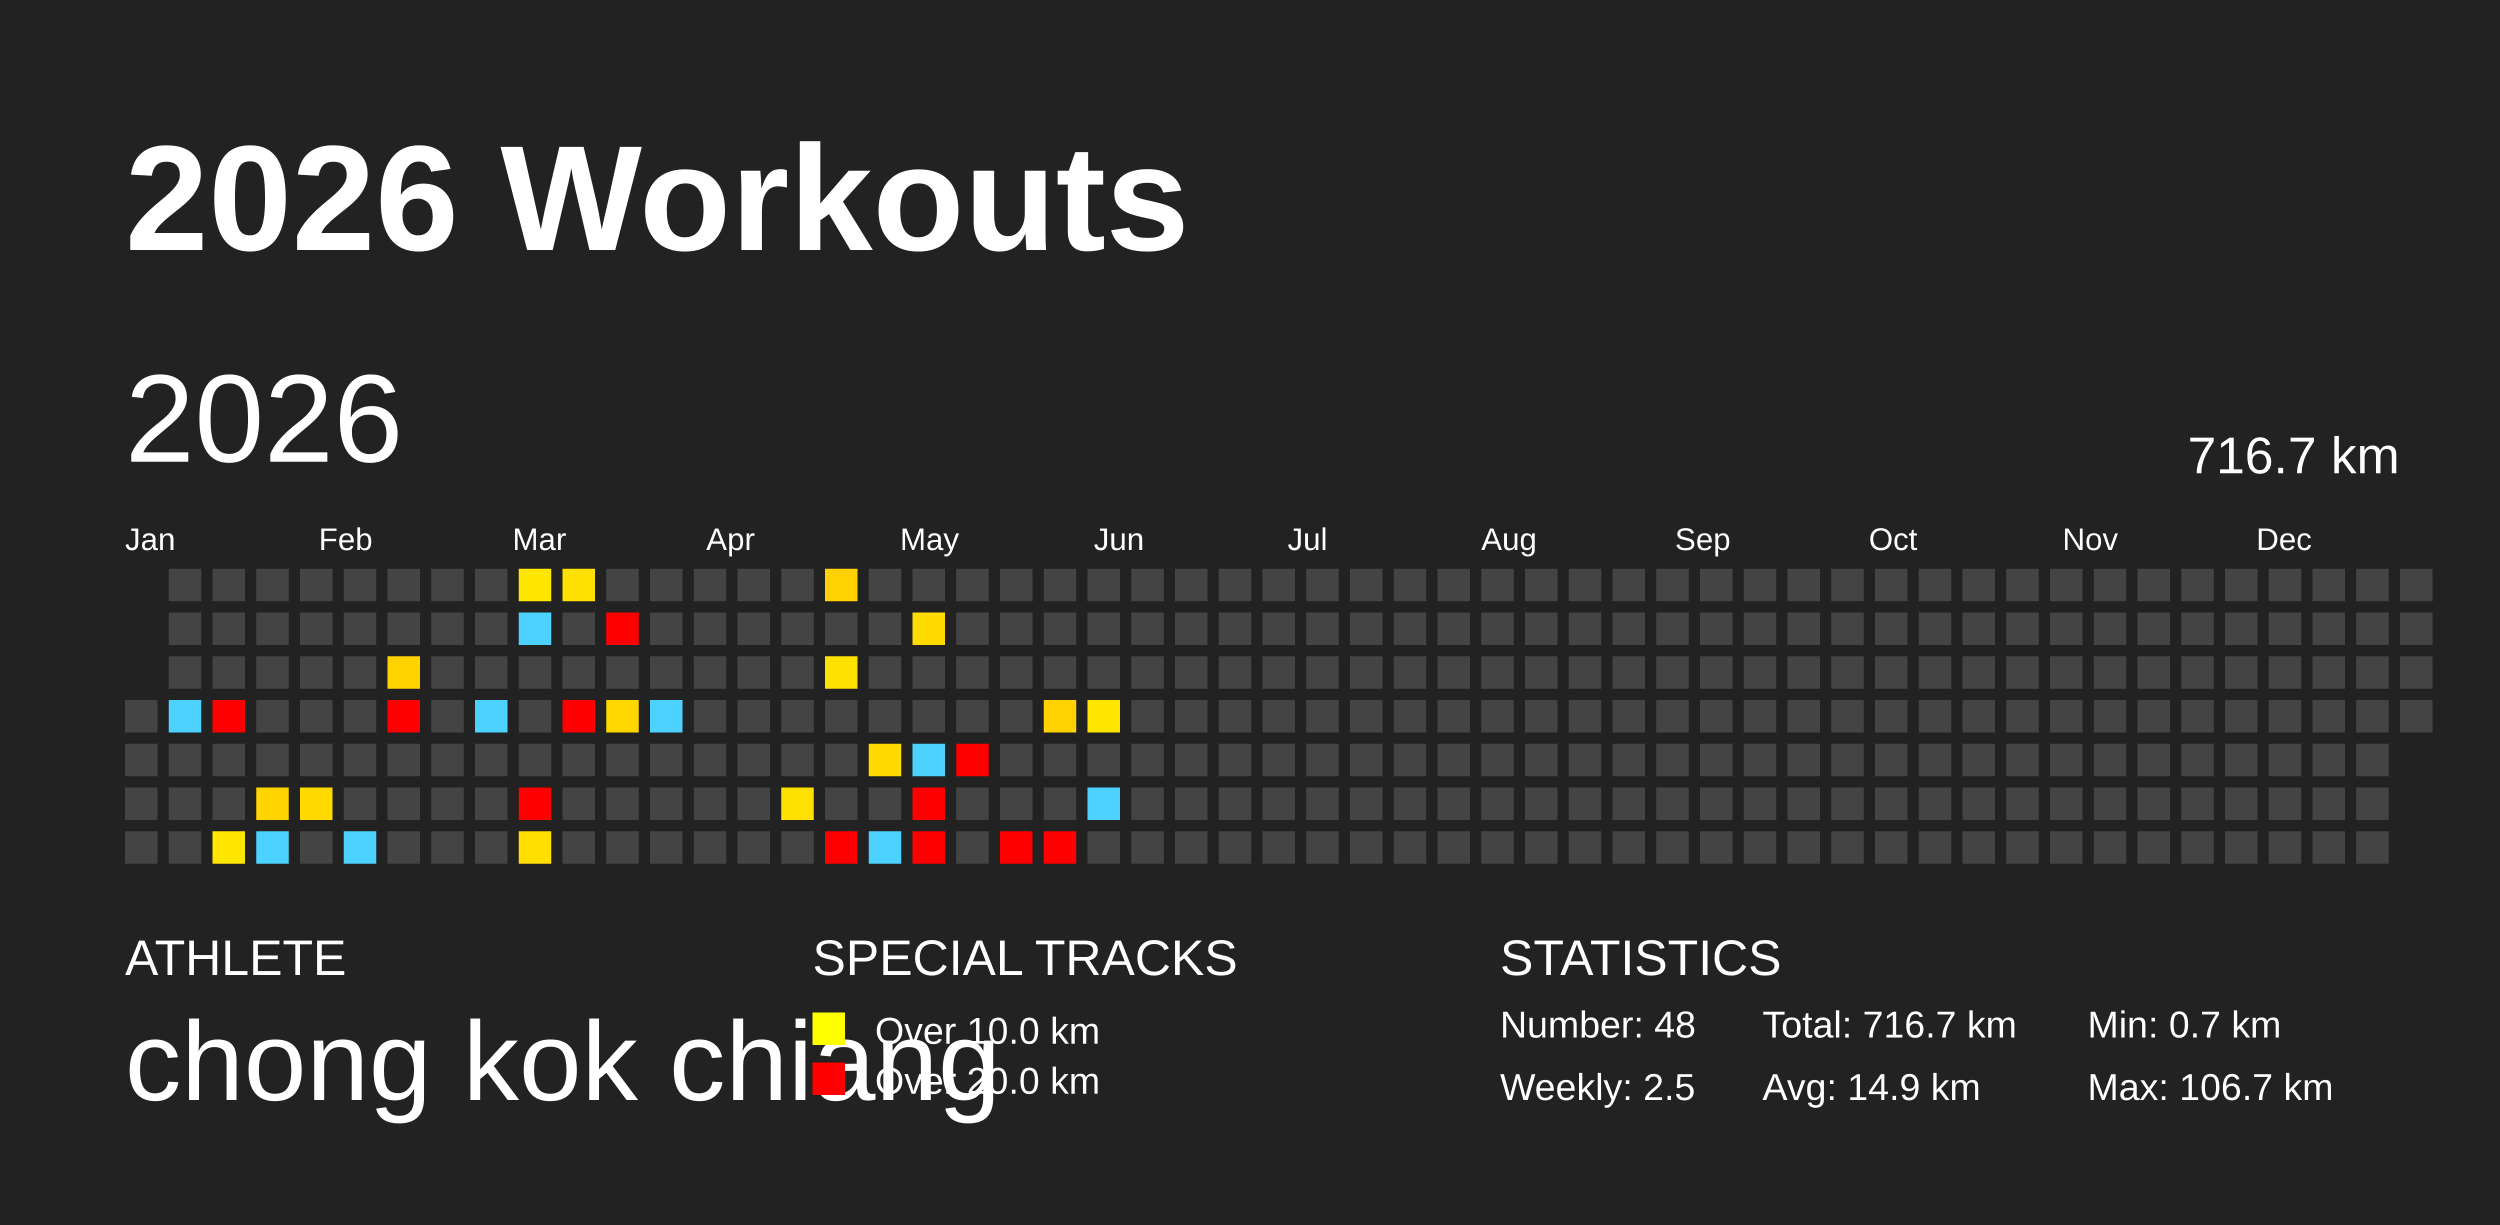
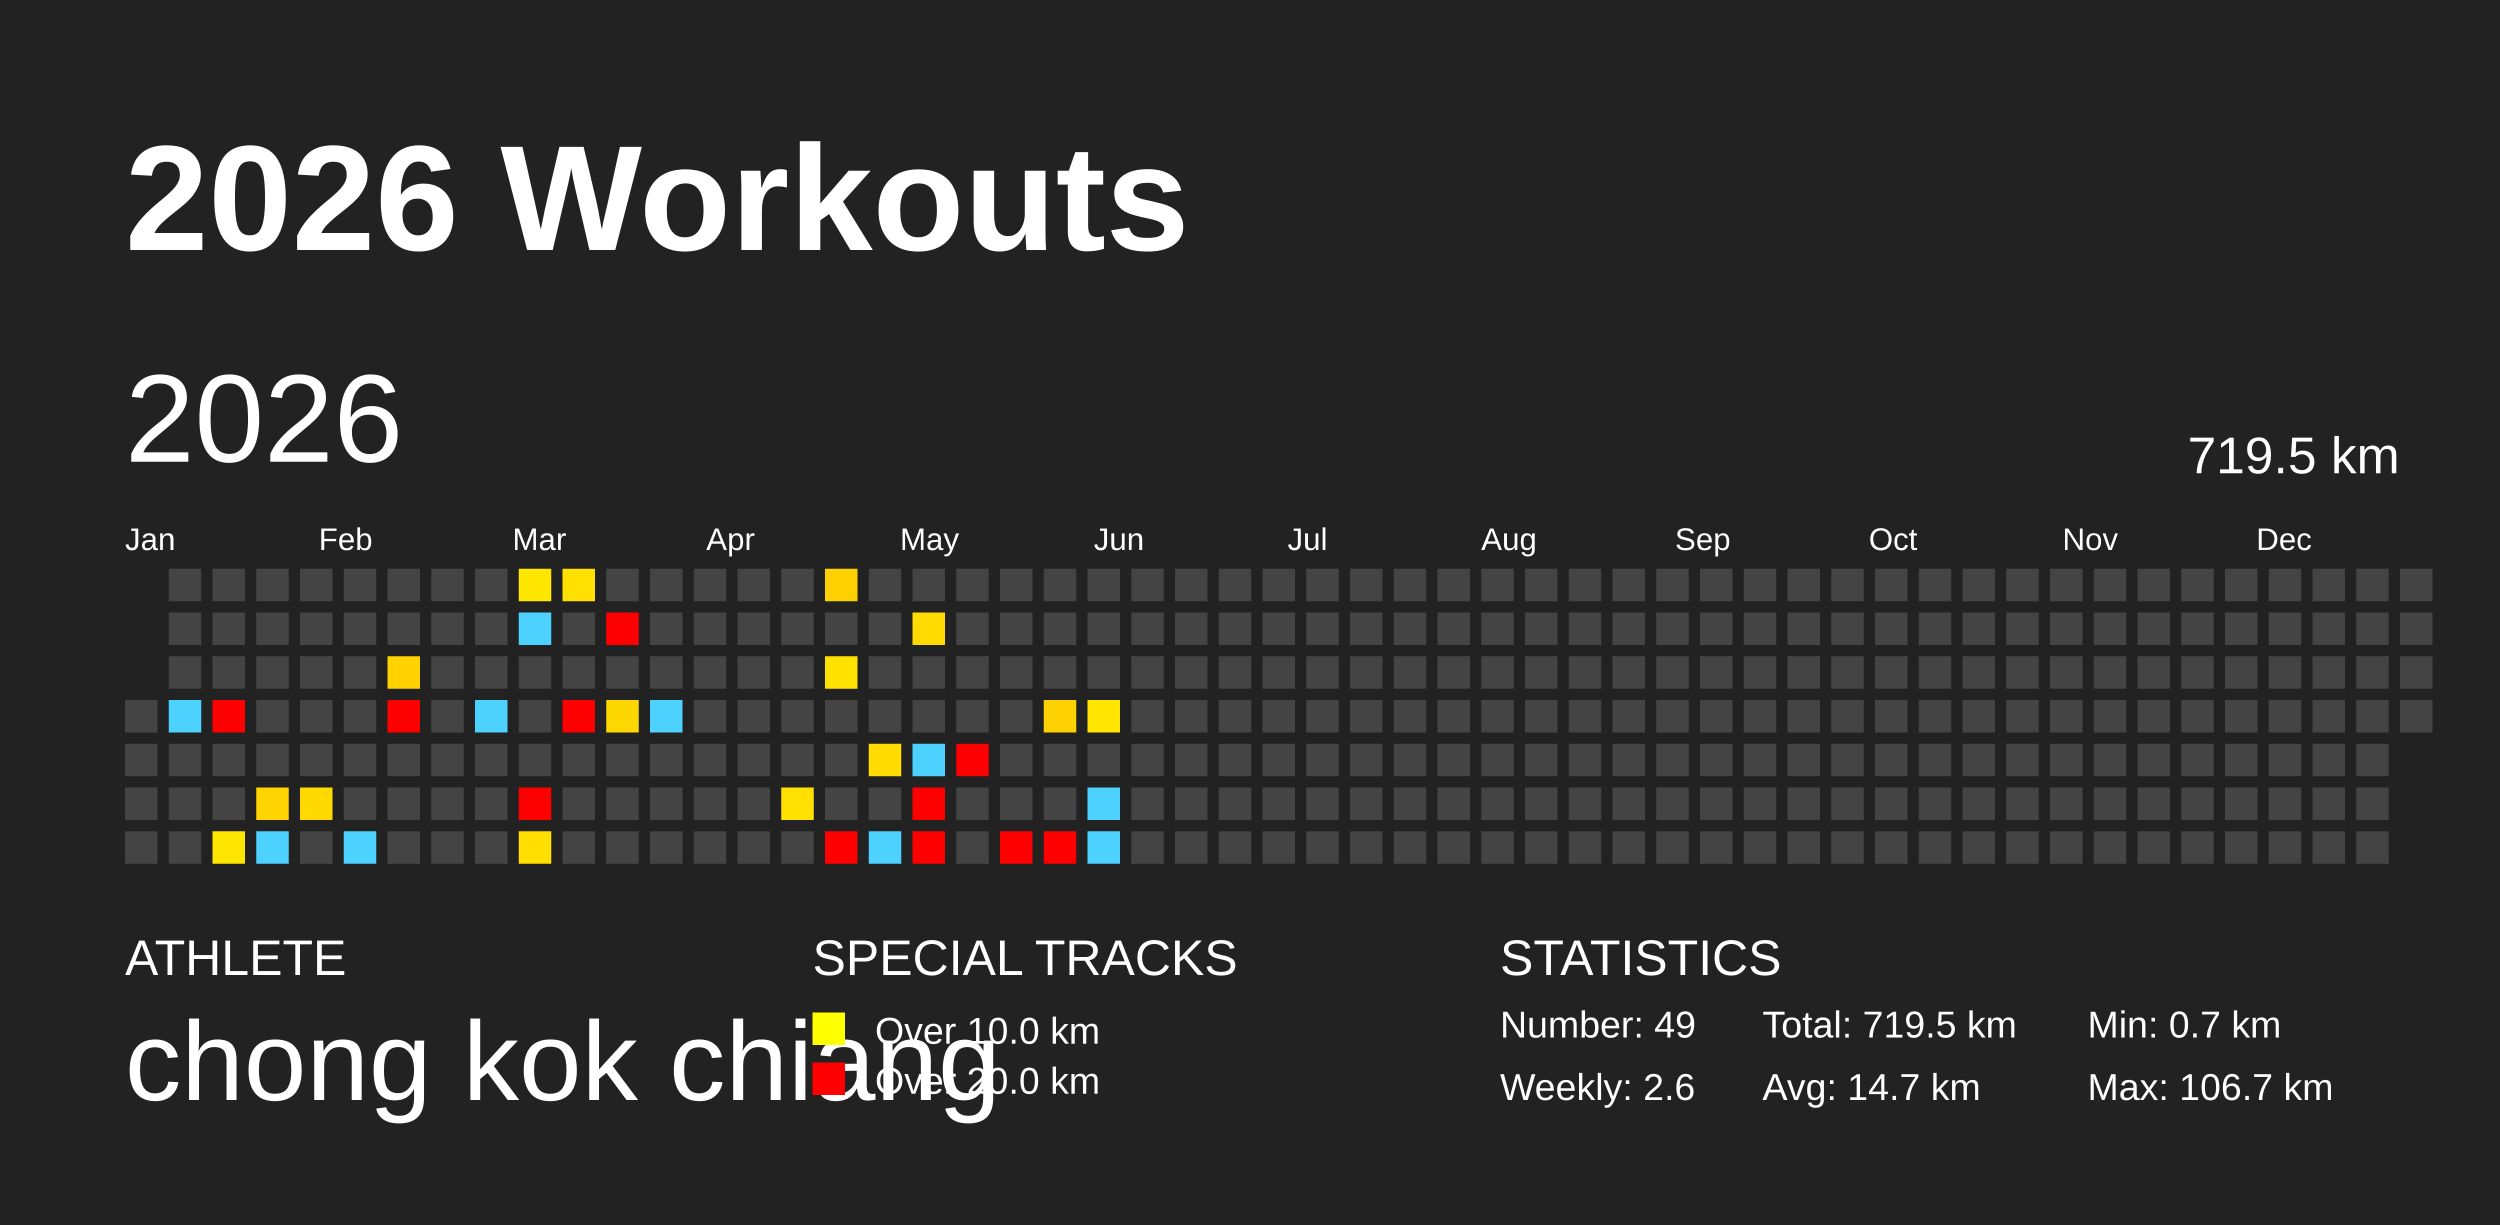
<svg xmlns="http://www.w3.org/2000/svg" baseProfile="full" height="98mm" version="1.1" viewBox="0,0,200,98" width="200mm">
  <defs />
  <rect fill="#222222" height="98" width="200" x="0" y="0" />
  <text fill="#FFFFFF" style="font-size:12px; font-family:Arial; font-weight:bold;" x="10" y="20">2026 Workouts</text>
  <text fill="#FFFFFF" style="font-size:4px; font-family:Arial" x="10" y="78">ATHLETE</text>
  <text fill="#FFFFFF" style="font-size:9px; font-family:Arial" x="10" y="88">chong kok chiang</text>
  <text fill="#FFFFFF" style="font-size:4px; font-family:Arial" x="65" y="78">SPECIAL TRACKS</text>
  <rect fill="yellow" height="2.6" width="2.6" x="65" y="81" />
  <text fill="#FFFFFF" style="font-size:3px; font-family:Arial" x="70" y="83.5">Over 10.0 km</text>
  <rect fill="red" height="2.6" width="2.6" x="65" y="85" />
  <text fill="#FFFFFF" style="font-size:3px; font-family:Arial" x="70" y="87.5">Over 20.0 km</text>
  <text fill="#FFFFFF" style="font-size:4px; font-family:Arial" x="120" y="78">STATISTICS</text>
-   <text fill="#FFFFFF" style="font-size:3px; font-family:Arial" x="120" y="83">Number: 48</text>
-   <text fill="#FFFFFF" style="font-size:3px; font-family:Arial" x="120" y="88">Weekly: 2.5</text>
-   <text fill="#FFFFFF" style="font-size:3px; font-family:Arial" x="141" y="83">Total: 716.7 km</text>
-   <text fill="#FFFFFF" style="font-size:3px; font-family:Arial" x="141" y="88">Avg: 14.9 km</text>
+   <text fill="#FFFFFF" style="font-size:3px; font-family:Arial" x="120" y="83">Number: 49</text>
+   <text fill="#FFFFFF" style="font-size:3px; font-family:Arial" x="120" y="88">Weekly: 2.6</text>
+   <text fill="#FFFFFF" style="font-size:3px; font-family:Arial" x="141" y="83">Total: 719.5 km</text>
+   <text fill="#FFFFFF" style="font-size:3px; font-family:Arial" x="141" y="88">Avg: 14.7 km</text>
  <text fill="#FFFFFF" style="font-size:3px; font-family:Arial" x="167" y="83">Min: 0.7 km</text>
  <text fill="#FFFFFF" style="font-size:3px; font-family:Arial" x="167" y="88">Max: 106.7 km</text>
  <text dominant-baseline="hanging" fill="#FFFFFF" style="font-size:10.0px; font-family:Arial;" x="10" y="30">2026</text>
-   <text dominant-baseline="hanging" fill="#FFFFFF" style="font-size:4.125px; font-family:Arial;" x="175" y="35">716.7 km</text>
+   <text dominant-baseline="hanging" fill="#FFFFFF" style="font-size:4.125px; font-family:Arial;" x="175" y="35">719.5 km</text>
  <text fill="#FFFFFF" style="font-size:2.5px; font-family:Arial" x="10.0" y="44">Jan</text>
  <text fill="#FFFFFF" style="font-size:2.5px; font-family:Arial" x="25.5" y="44">Feb</text>
  <text fill="#FFFFFF" style="font-size:2.5px; font-family:Arial" x="41.0" y="44">Mar</text>
  <text fill="#FFFFFF" style="font-size:2.5px; font-family:Arial" x="56.5" y="44">Apr</text>
  <text fill="#FFFFFF" style="font-size:2.5px; font-family:Arial" x="72.0" y="44">May</text>
  <text fill="#FFFFFF" style="font-size:2.5px; font-family:Arial" x="87.5" y="44">Jun</text>
  <text fill="#FFFFFF" style="font-size:2.5px; font-family:Arial" x="103.0" y="44">Jul</text>
  <text fill="#FFFFFF" style="font-size:2.5px; font-family:Arial" x="118.5" y="44">Aug</text>
  <text fill="#FFFFFF" style="font-size:2.5px; font-family:Arial" x="134.0" y="44">Sep</text>
  <text fill="#FFFFFF" style="font-size:2.5px; font-family:Arial" x="149.5" y="44">Oct</text>
  <text fill="#FFFFFF" style="font-size:2.5px; font-family:Arial" x="165.0" y="44">Nov</text>
  <text fill="#FFFFFF" style="font-size:2.5px; font-family:Arial" x="180.5" y="44">Dec</text>
  <rect fill="#444444" height="2.6" width="2.6" x="10.0" y="56.0" />
  <rect fill="#444444" height="2.6" width="2.6" x="10.0" y="59.5" />
  <rect fill="#444444" height="2.6" width="2.6" x="10.0" y="63.0" />
  <rect fill="#444444" height="2.6" width="2.6" x="10.0" y="66.5" />
  <rect fill="#444444" height="2.6" width="2.6" x="13.5" y="45.5" />
  <rect fill="#444444" height="2.6" width="2.6" x="13.5" y="49.0" />
  <rect fill="#444444" height="2.6" width="2.6" x="13.5" y="52.5" />
  <rect fill="#4dd2ff" height="2.6" width="2.6" x="13.5" y="56.0" />
  <rect fill="#444444" height="2.6" width="2.6" x="13.5" y="59.5" />
  <rect fill="#444444" height="2.6" width="2.6" x="13.5" y="63.0" />
  <rect fill="#444444" height="2.6" width="2.6" x="13.5" y="66.5" />
  <rect fill="#444444" height="2.6" width="2.6" x="17.0" y="45.5" />
  <rect fill="#444444" height="2.6" width="2.6" x="17.0" y="49.0" />
  <rect fill="#444444" height="2.6" width="2.6" x="17.0" y="52.5" />
  <rect fill="red" height="2.6" width="2.6" x="17.0" y="56.0" />
  <rect fill="#444444" height="2.6" width="2.6" x="17.0" y="59.5" />
  <rect fill="#444444" height="2.6" width="2.6" x="17.0" y="63.0" />
  <rect fill="#ffe600" height="2.6" width="2.6" x="17.0" y="66.5" />
  <rect fill="#444444" height="2.6" width="2.6" x="20.5" y="45.5" />
  <rect fill="#444444" height="2.6" width="2.6" x="20.5" y="49.0" />
  <rect fill="#444444" height="2.6" width="2.6" x="20.5" y="52.5" />
  <rect fill="#444444" height="2.6" width="2.6" x="20.5" y="56.0" />
  <rect fill="#444444" height="2.6" width="2.6" x="20.5" y="59.5" />
  <rect fill="#ffd400" height="2.6" width="2.6" x="20.5" y="63.0" />
  <rect fill="#4dd2ff" height="2.6" width="2.6" x="20.5" y="66.5" />
  <rect fill="#444444" height="2.6" width="2.6" x="24.0" y="45.5" />
  <rect fill="#444444" height="2.6" width="2.6" x="24.0" y="49.0" />
  <rect fill="#444444" height="2.6" width="2.6" x="24.0" y="52.5" />
  <rect fill="#444444" height="2.6" width="2.6" x="24.0" y="56.0" />
  <rect fill="#444444" height="2.6" width="2.6" x="24.0" y="59.5" />
  <rect fill="#ffd900" height="2.6" width="2.6" x="24.0" y="63.0" />
  <rect fill="#444444" height="2.6" width="2.6" x="24.0" y="66.5" />
  <rect fill="#444444" height="2.6" width="2.6" x="27.5" y="45.5" />
  <rect fill="#444444" height="2.6" width="2.6" x="27.5" y="49.0" />
  <rect fill="#444444" height="2.6" width="2.6" x="27.5" y="52.5" />
  <rect fill="#444444" height="2.6" width="2.6" x="27.5" y="56.0" />
  <rect fill="#444444" height="2.6" width="2.6" x="27.5" y="59.5" />
  <rect fill="#444444" height="2.6" width="2.6" x="27.5" y="63.0" />
  <rect fill="#4dd2ff" height="2.6" width="2.6" x="27.5" y="66.5" />
  <rect fill="#444444" height="2.6" width="2.6" x="31.0" y="45.5" />
  <rect fill="#444444" height="2.6" width="2.6" x="31.0" y="49.0" />
  <rect fill="#ffd200" height="2.6" width="2.6" x="31.0" y="52.5" />
  <rect fill="red" height="2.6" width="2.6" x="31.0" y="56.0" />
  <rect fill="#444444" height="2.6" width="2.6" x="31.0" y="59.5" />
  <rect fill="#444444" height="2.6" width="2.6" x="31.0" y="63.0" />
  <rect fill="#444444" height="2.6" width="2.6" x="31.0" y="66.5" />
  <rect fill="#444444" height="2.6" width="2.6" x="34.5" y="45.5" />
  <rect fill="#444444" height="2.6" width="2.6" x="34.5" y="49.0" />
  <rect fill="#444444" height="2.6" width="2.6" x="34.5" y="52.5" />
  <rect fill="#444444" height="2.6" width="2.6" x="34.5" y="56.0" />
  <rect fill="#444444" height="2.6" width="2.6" x="34.5" y="59.5" />
  <rect fill="#444444" height="2.6" width="2.6" x="34.5" y="63.0" />
  <rect fill="#444444" height="2.6" width="2.6" x="34.5" y="66.5" />
  <rect fill="#444444" height="2.6" width="2.6" x="38.0" y="45.5" />
  <rect fill="#444444" height="2.6" width="2.6" x="38.0" y="49.0" />
  <rect fill="#444444" height="2.6" width="2.6" x="38.0" y="52.5" />
  <rect fill="#4dd2ff" height="2.6" width="2.6" x="38.0" y="56.0" />
  <rect fill="#444444" height="2.6" width="2.6" x="38.0" y="59.5" />
  <rect fill="#444444" height="2.6" width="2.6" x="38.0" y="63.0" />
  <rect fill="#444444" height="2.6" width="2.6" x="38.0" y="66.5" />
  <rect fill="#ffe600" height="2.6" width="2.6" x="41.5" y="45.5" />
  <rect fill="#4dd2ff" height="2.6" width="2.6" x="41.5" y="49.0" />
  <rect fill="#444444" height="2.6" width="2.6" x="41.5" y="52.5" />
  <rect fill="#444444" height="2.6" width="2.6" x="41.5" y="56.0" />
  <rect fill="#444444" height="2.6" width="2.6" x="41.5" y="59.5" />
  <rect fill="red" height="2.6" width="2.6" x="41.5" y="63.0" />
  <rect fill="#ffde00" height="2.6" width="2.6" x="41.5" y="66.5" />
  <rect fill="#ffe000" height="2.6" width="2.6" x="45.0" y="45.5" />
  <rect fill="#444444" height="2.6" width="2.6" x="45.0" y="49.0" />
  <rect fill="#444444" height="2.6" width="2.6" x="45.0" y="52.5" />
  <rect fill="red" height="2.6" width="2.6" x="45.0" y="56.0" />
  <rect fill="#444444" height="2.6" width="2.6" x="45.0" y="59.5" />
  <rect fill="#444444" height="2.6" width="2.6" x="45.0" y="63.0" />
  <rect fill="#444444" height="2.6" width="2.6" x="45.0" y="66.5" />
  <rect fill="#444444" height="2.6" width="2.6" x="48.5" y="45.5" />
  <rect fill="red" height="2.6" width="2.6" x="48.5" y="49.0" />
  <rect fill="#444444" height="2.6" width="2.6" x="48.5" y="52.5" />
  <rect fill="#ffd700" height="2.6" width="2.6" x="48.5" y="56.0" />
  <rect fill="#444444" height="2.6" width="2.6" x="48.5" y="59.5" />
  <rect fill="#444444" height="2.6" width="2.6" x="48.5" y="63.0" />
  <rect fill="#444444" height="2.6" width="2.6" x="48.5" y="66.5" />
  <rect fill="#444444" height="2.6" width="2.6" x="52.0" y="45.5" />
  <rect fill="#444444" height="2.6" width="2.6" x="52.0" y="49.0" />
  <rect fill="#444444" height="2.6" width="2.6" x="52.0" y="52.5" />
  <rect fill="#4dd2ff" height="2.6" width="2.6" x="52.0" y="56.0" />
  <rect fill="#444444" height="2.6" width="2.6" x="52.0" y="59.5" />
  <rect fill="#444444" height="2.6" width="2.6" x="52.0" y="63.0" />
  <rect fill="#444444" height="2.6" width="2.6" x="52.0" y="66.5" />
  <rect fill="#444444" height="2.6" width="2.6" x="55.5" y="45.5" />
  <rect fill="#444444" height="2.6" width="2.6" x="55.5" y="49.0" />
  <rect fill="#444444" height="2.6" width="2.6" x="55.5" y="52.5" />
  <rect fill="#444444" height="2.6" width="2.6" x="55.5" y="56.0" />
  <rect fill="#444444" height="2.6" width="2.6" x="55.5" y="59.5" />
  <rect fill="#444444" height="2.6" width="2.6" x="55.5" y="63.0" />
  <rect fill="#444444" height="2.6" width="2.6" x="55.5" y="66.5" />
  <rect fill="#444444" height="2.6" width="2.6" x="59.0" y="45.5" />
  <rect fill="#444444" height="2.6" width="2.6" x="59.0" y="49.0" />
  <rect fill="#444444" height="2.6" width="2.6" x="59.0" y="52.5" />
  <rect fill="#444444" height="2.6" width="2.6" x="59.0" y="56.0" />
  <rect fill="#444444" height="2.6" width="2.6" x="59.0" y="59.5" />
  <rect fill="#444444" height="2.6" width="2.6" x="59.0" y="63.0" />
  <rect fill="#444444" height="2.6" width="2.6" x="59.0" y="66.5" />
  <rect fill="#444444" height="2.6" width="2.6" x="62.5" y="45.5" />
  <rect fill="#444444" height="2.6" width="2.6" x="62.5" y="49.0" />
  <rect fill="#444444" height="2.6" width="2.6" x="62.5" y="52.5" />
  <rect fill="#444444" height="2.6" width="2.6" x="62.5" y="56.0" />
  <rect fill="#444444" height="2.6" width="2.6" x="62.5" y="59.5" />
  <rect fill="#ffe000" height="2.6" width="2.6" x="62.5" y="63.0" />
  <rect fill="#444444" height="2.6" width="2.6" x="62.5" y="66.5" />
  <rect fill="#ffd100" height="2.6" width="2.6" x="66.0" y="45.5" />
  <rect fill="#444444" height="2.6" width="2.6" x="66.0" y="49.0" />
  <rect fill="#ffe100" height="2.6" width="2.6" x="66.0" y="52.5" />
  <rect fill="#444444" height="2.6" width="2.6" x="66.0" y="56.0" />
  <rect fill="#444444" height="2.6" width="2.6" x="66.0" y="59.5" />
  <rect fill="#444444" height="2.6" width="2.6" x="66.0" y="63.0" />
  <rect fill="red" height="2.6" width="2.6" x="66.0" y="66.5" />
  <rect fill="#444444" height="2.6" width="2.6" x="69.5" y="45.5" />
  <rect fill="#444444" height="2.6" width="2.6" x="69.5" y="49.0" />
  <rect fill="#444444" height="2.6" width="2.6" x="69.5" y="52.5" />
  <rect fill="#444444" height="2.6" width="2.6" x="69.5" y="56.0" />
  <rect fill="#ffdb00" height="2.6" width="2.6" x="69.5" y="59.5" />
  <rect fill="#444444" height="2.6" width="2.6" x="69.5" y="63.0" />
  <rect fill="#4dd2ff" height="2.6" width="2.6" x="69.5" y="66.5" />
  <rect fill="#444444" height="2.6" width="2.6" x="73.0" y="45.5" />
  <rect fill="#ffdb00" height="2.6" width="2.6" x="73.0" y="49.0" />
  <rect fill="#444444" height="2.6" width="2.6" x="73.0" y="52.5" />
  <rect fill="#444444" height="2.6" width="2.6" x="73.0" y="56.0" />
  <rect fill="#4dd2ff" height="2.6" width="2.6" x="73.0" y="59.5" />
  <rect fill="red" height="2.6" width="2.6" x="73.0" y="63.0" />
  <rect fill="red" height="2.6" width="2.6" x="73.0" y="66.5" />
  <rect fill="#444444" height="2.6" width="2.6" x="76.5" y="45.5" />
  <rect fill="#444444" height="2.6" width="2.6" x="76.5" y="49.0" />
  <rect fill="#444444" height="2.6" width="2.6" x="76.5" y="52.5" />
  <rect fill="#444444" height="2.6" width="2.6" x="76.5" y="56.0" />
  <rect fill="red" height="2.6" width="2.6" x="76.5" y="59.5" />
  <rect fill="#444444" height="2.6" width="2.6" x="76.5" y="63.0" />
  <rect fill="#444444" height="2.6" width="2.6" x="76.5" y="66.5" />
  <rect fill="#444444" height="2.6" width="2.6" x="80.0" y="45.5" />
  <rect fill="#444444" height="2.6" width="2.6" x="80.0" y="49.0" />
  <rect fill="#444444" height="2.6" width="2.6" x="80.0" y="52.5" />
  <rect fill="#444444" height="2.6" width="2.6" x="80.0" y="56.0" />
  <rect fill="#444444" height="2.6" width="2.6" x="80.0" y="59.5" />
  <rect fill="#444444" height="2.6" width="2.6" x="80.0" y="63.0" />
  <rect fill="red" height="2.6" width="2.6" x="80.0" y="66.5" />
  <rect fill="#444444" height="2.6" width="2.6" x="83.5" y="45.5" />
  <rect fill="#444444" height="2.6" width="2.6" x="83.5" y="49.0" />
  <rect fill="#444444" height="2.6" width="2.6" x="83.5" y="52.5" />
  <rect fill="#ffd100" height="2.6" width="2.6" x="83.5" y="56.0" />
  <rect fill="#444444" height="2.6" width="2.6" x="83.5" y="59.5" />
  <rect fill="#444444" height="2.6" width="2.6" x="83.5" y="63.0" />
  <rect fill="red" height="2.6" width="2.6" x="83.5" y="66.5" />
  <rect fill="#444444" height="2.6" width="2.6" x="87.0" y="45.5" />
  <rect fill="#444444" height="2.6" width="2.6" x="87.0" y="49.0" />
  <rect fill="#444444" height="2.6" width="2.6" x="87.0" y="52.5" />
  <rect fill="#ffe500" height="2.6" width="2.6" x="87.0" y="56.0" />
  <rect fill="#444444" height="2.6" width="2.6" x="87.0" y="59.5" />
  <rect fill="#4dd2ff" height="2.6" width="2.6" x="87.0" y="63.0" />
-   <rect fill="#444444" height="2.6" width="2.6" x="87.0" y="66.5" />
+   <rect fill="#4dd2ff" height="2.6" width="2.6" x="87.0" y="66.5" />
  <rect fill="#444444" height="2.6" width="2.6" x="90.5" y="45.5" />
  <rect fill="#444444" height="2.6" width="2.6" x="90.5" y="49.0" />
  <rect fill="#444444" height="2.6" width="2.6" x="90.5" y="52.5" />
  <rect fill="#444444" height="2.6" width="2.6" x="90.5" y="56.0" />
  <rect fill="#444444" height="2.6" width="2.6" x="90.5" y="59.5" />
  <rect fill="#444444" height="2.6" width="2.6" x="90.5" y="63.0" />
  <rect fill="#444444" height="2.6" width="2.6" x="90.5" y="66.5" />
  <rect fill="#444444" height="2.6" width="2.6" x="94.0" y="45.5" />
  <rect fill="#444444" height="2.6" width="2.6" x="94.0" y="49.0" />
  <rect fill="#444444" height="2.6" width="2.6" x="94.0" y="52.5" />
  <rect fill="#444444" height="2.6" width="2.6" x="94.0" y="56.0" />
  <rect fill="#444444" height="2.6" width="2.6" x="94.0" y="59.5" />
  <rect fill="#444444" height="2.6" width="2.6" x="94.0" y="63.0" />
  <rect fill="#444444" height="2.6" width="2.6" x="94.0" y="66.5" />
  <rect fill="#444444" height="2.6" width="2.6" x="97.5" y="45.5" />
  <rect fill="#444444" height="2.6" width="2.6" x="97.5" y="49.0" />
  <rect fill="#444444" height="2.6" width="2.6" x="97.5" y="52.5" />
  <rect fill="#444444" height="2.6" width="2.6" x="97.5" y="56.0" />
  <rect fill="#444444" height="2.6" width="2.6" x="97.5" y="59.5" />
  <rect fill="#444444" height="2.6" width="2.6" x="97.5" y="63.0" />
  <rect fill="#444444" height="2.6" width="2.6" x="97.5" y="66.5" />
  <rect fill="#444444" height="2.6" width="2.6" x="101.0" y="45.5" />
  <rect fill="#444444" height="2.6" width="2.6" x="101.0" y="49.0" />
  <rect fill="#444444" height="2.6" width="2.6" x="101.0" y="52.5" />
  <rect fill="#444444" height="2.6" width="2.6" x="101.0" y="56.0" />
  <rect fill="#444444" height="2.6" width="2.6" x="101.0" y="59.5" />
  <rect fill="#444444" height="2.6" width="2.6" x="101.0" y="63.0" />
  <rect fill="#444444" height="2.6" width="2.6" x="101.0" y="66.5" />
  <rect fill="#444444" height="2.6" width="2.6" x="104.5" y="45.5" />
  <rect fill="#444444" height="2.6" width="2.6" x="104.5" y="49.0" />
  <rect fill="#444444" height="2.6" width="2.6" x="104.5" y="52.5" />
  <rect fill="#444444" height="2.6" width="2.6" x="104.5" y="56.0" />
  <rect fill="#444444" height="2.6" width="2.6" x="104.5" y="59.5" />
  <rect fill="#444444" height="2.6" width="2.6" x="104.5" y="63.0" />
  <rect fill="#444444" height="2.6" width="2.6" x="104.5" y="66.5" />
  <rect fill="#444444" height="2.6" width="2.6" x="108.0" y="45.5" />
  <rect fill="#444444" height="2.6" width="2.6" x="108.0" y="49.0" />
  <rect fill="#444444" height="2.6" width="2.6" x="108.0" y="52.5" />
  <rect fill="#444444" height="2.6" width="2.6" x="108.0" y="56.0" />
  <rect fill="#444444" height="2.6" width="2.6" x="108.0" y="59.5" />
  <rect fill="#444444" height="2.6" width="2.6" x="108.0" y="63.0" />
  <rect fill="#444444" height="2.6" width="2.6" x="108.0" y="66.5" />
  <rect fill="#444444" height="2.6" width="2.6" x="111.5" y="45.5" />
  <rect fill="#444444" height="2.6" width="2.6" x="111.5" y="49.0" />
  <rect fill="#444444" height="2.6" width="2.6" x="111.5" y="52.5" />
  <rect fill="#444444" height="2.6" width="2.6" x="111.5" y="56.0" />
  <rect fill="#444444" height="2.6" width="2.6" x="111.5" y="59.5" />
  <rect fill="#444444" height="2.6" width="2.6" x="111.5" y="63.0" />
  <rect fill="#444444" height="2.6" width="2.6" x="111.5" y="66.5" />
  <rect fill="#444444" height="2.6" width="2.6" x="115.0" y="45.5" />
  <rect fill="#444444" height="2.6" width="2.6" x="115.0" y="49.0" />
  <rect fill="#444444" height="2.6" width="2.6" x="115.0" y="52.5" />
  <rect fill="#444444" height="2.6" width="2.6" x="115.0" y="56.0" />
  <rect fill="#444444" height="2.6" width="2.6" x="115.0" y="59.5" />
  <rect fill="#444444" height="2.6" width="2.6" x="115.0" y="63.0" />
  <rect fill="#444444" height="2.6" width="2.6" x="115.0" y="66.5" />
  <rect fill="#444444" height="2.6" width="2.6" x="118.5" y="45.5" />
  <rect fill="#444444" height="2.6" width="2.6" x="118.5" y="49.0" />
  <rect fill="#444444" height="2.6" width="2.6" x="118.5" y="52.5" />
  <rect fill="#444444" height="2.6" width="2.6" x="118.5" y="56.0" />
  <rect fill="#444444" height="2.6" width="2.6" x="118.5" y="59.5" />
  <rect fill="#444444" height="2.6" width="2.6" x="118.5" y="63.0" />
  <rect fill="#444444" height="2.6" width="2.6" x="118.5" y="66.5" />
  <rect fill="#444444" height="2.6" width="2.6" x="122.0" y="45.5" />
  <rect fill="#444444" height="2.6" width="2.6" x="122.0" y="49.0" />
  <rect fill="#444444" height="2.6" width="2.6" x="122.0" y="52.5" />
  <rect fill="#444444" height="2.6" width="2.6" x="122.0" y="56.0" />
  <rect fill="#444444" height="2.6" width="2.6" x="122.0" y="59.5" />
  <rect fill="#444444" height="2.6" width="2.6" x="122.0" y="63.0" />
  <rect fill="#444444" height="2.6" width="2.6" x="122.0" y="66.5" />
  <rect fill="#444444" height="2.6" width="2.6" x="125.5" y="45.5" />
  <rect fill="#444444" height="2.6" width="2.6" x="125.5" y="49.0" />
  <rect fill="#444444" height="2.6" width="2.6" x="125.5" y="52.5" />
  <rect fill="#444444" height="2.6" width="2.6" x="125.5" y="56.0" />
  <rect fill="#444444" height="2.6" width="2.6" x="125.5" y="59.5" />
  <rect fill="#444444" height="2.6" width="2.6" x="125.5" y="63.0" />
  <rect fill="#444444" height="2.6" width="2.6" x="125.5" y="66.5" />
  <rect fill="#444444" height="2.6" width="2.6" x="129.0" y="45.5" />
  <rect fill="#444444" height="2.6" width="2.6" x="129.0" y="49.0" />
  <rect fill="#444444" height="2.6" width="2.6" x="129.0" y="52.5" />
  <rect fill="#444444" height="2.6" width="2.6" x="129.0" y="56.0" />
  <rect fill="#444444" height="2.6" width="2.6" x="129.0" y="59.5" />
  <rect fill="#444444" height="2.6" width="2.6" x="129.0" y="63.0" />
  <rect fill="#444444" height="2.6" width="2.6" x="129.0" y="66.5" />
  <rect fill="#444444" height="2.6" width="2.6" x="132.5" y="45.5" />
  <rect fill="#444444" height="2.6" width="2.6" x="132.5" y="49.0" />
  <rect fill="#444444" height="2.6" width="2.6" x="132.5" y="52.5" />
  <rect fill="#444444" height="2.6" width="2.6" x="132.5" y="56.0" />
  <rect fill="#444444" height="2.6" width="2.6" x="132.5" y="59.5" />
  <rect fill="#444444" height="2.6" width="2.6" x="132.5" y="63.0" />
  <rect fill="#444444" height="2.6" width="2.6" x="132.5" y="66.5" />
  <rect fill="#444444" height="2.6" width="2.6" x="136.0" y="45.5" />
  <rect fill="#444444" height="2.6" width="2.6" x="136.0" y="49.0" />
  <rect fill="#444444" height="2.6" width="2.6" x="136.0" y="52.5" />
  <rect fill="#444444" height="2.6" width="2.6" x="136.0" y="56.0" />
  <rect fill="#444444" height="2.6" width="2.6" x="136.0" y="59.5" />
  <rect fill="#444444" height="2.6" width="2.6" x="136.0" y="63.0" />
  <rect fill="#444444" height="2.6" width="2.6" x="136.0" y="66.5" />
  <rect fill="#444444" height="2.6" width="2.6" x="139.5" y="45.5" />
  <rect fill="#444444" height="2.6" width="2.6" x="139.5" y="49.0" />
  <rect fill="#444444" height="2.6" width="2.6" x="139.5" y="52.5" />
  <rect fill="#444444" height="2.6" width="2.6" x="139.5" y="56.0" />
  <rect fill="#444444" height="2.6" width="2.6" x="139.5" y="59.5" />
  <rect fill="#444444" height="2.6" width="2.6" x="139.5" y="63.0" />
  <rect fill="#444444" height="2.6" width="2.6" x="139.5" y="66.5" />
  <rect fill="#444444" height="2.6" width="2.6" x="143.0" y="45.5" />
  <rect fill="#444444" height="2.6" width="2.6" x="143.0" y="49.0" />
  <rect fill="#444444" height="2.6" width="2.6" x="143.0" y="52.5" />
  <rect fill="#444444" height="2.6" width="2.6" x="143.0" y="56.0" />
  <rect fill="#444444" height="2.6" width="2.6" x="143.0" y="59.5" />
  <rect fill="#444444" height="2.6" width="2.6" x="143.0" y="63.0" />
  <rect fill="#444444" height="2.6" width="2.6" x="143.0" y="66.5" />
  <rect fill="#444444" height="2.6" width="2.6" x="146.5" y="45.5" />
  <rect fill="#444444" height="2.6" width="2.6" x="146.5" y="49.0" />
  <rect fill="#444444" height="2.6" width="2.6" x="146.5" y="52.5" />
  <rect fill="#444444" height="2.6" width="2.6" x="146.5" y="56.0" />
  <rect fill="#444444" height="2.6" width="2.6" x="146.5" y="59.5" />
  <rect fill="#444444" height="2.6" width="2.6" x="146.5" y="63.0" />
  <rect fill="#444444" height="2.6" width="2.6" x="146.5" y="66.5" />
  <rect fill="#444444" height="2.6" width="2.6" x="150.0" y="45.5" />
  <rect fill="#444444" height="2.6" width="2.6" x="150.0" y="49.0" />
  <rect fill="#444444" height="2.6" width="2.6" x="150.0" y="52.5" />
  <rect fill="#444444" height="2.6" width="2.6" x="150.0" y="56.0" />
  <rect fill="#444444" height="2.6" width="2.6" x="150.0" y="59.5" />
  <rect fill="#444444" height="2.6" width="2.6" x="150.0" y="63.0" />
  <rect fill="#444444" height="2.6" width="2.6" x="150.0" y="66.5" />
  <rect fill="#444444" height="2.6" width="2.6" x="153.5" y="45.5" />
  <rect fill="#444444" height="2.6" width="2.6" x="153.5" y="49.0" />
  <rect fill="#444444" height="2.6" width="2.6" x="153.5" y="52.5" />
  <rect fill="#444444" height="2.6" width="2.6" x="153.5" y="56.0" />
  <rect fill="#444444" height="2.6" width="2.6" x="153.5" y="59.5" />
  <rect fill="#444444" height="2.6" width="2.6" x="153.5" y="63.0" />
  <rect fill="#444444" height="2.6" width="2.6" x="153.5" y="66.5" />
  <rect fill="#444444" height="2.6" width="2.6" x="157.0" y="45.5" />
  <rect fill="#444444" height="2.6" width="2.6" x="157.0" y="49.0" />
  <rect fill="#444444" height="2.6" width="2.6" x="157.0" y="52.5" />
  <rect fill="#444444" height="2.6" width="2.6" x="157.0" y="56.0" />
  <rect fill="#444444" height="2.6" width="2.6" x="157.0" y="59.5" />
  <rect fill="#444444" height="2.6" width="2.6" x="157.0" y="63.0" />
  <rect fill="#444444" height="2.6" width="2.6" x="157.0" y="66.5" />
  <rect fill="#444444" height="2.6" width="2.6" x="160.5" y="45.5" />
  <rect fill="#444444" height="2.6" width="2.6" x="160.5" y="49.0" />
  <rect fill="#444444" height="2.6" width="2.6" x="160.5" y="52.5" />
  <rect fill="#444444" height="2.6" width="2.6" x="160.5" y="56.0" />
  <rect fill="#444444" height="2.6" width="2.6" x="160.5" y="59.5" />
  <rect fill="#444444" height="2.6" width="2.6" x="160.5" y="63.0" />
  <rect fill="#444444" height="2.6" width="2.6" x="160.5" y="66.5" />
  <rect fill="#444444" height="2.6" width="2.6" x="164.0" y="45.5" />
  <rect fill="#444444" height="2.6" width="2.6" x="164.0" y="49.0" />
  <rect fill="#444444" height="2.6" width="2.6" x="164.0" y="52.5" />
  <rect fill="#444444" height="2.6" width="2.6" x="164.0" y="56.0" />
  <rect fill="#444444" height="2.6" width="2.6" x="164.0" y="59.5" />
  <rect fill="#444444" height="2.6" width="2.6" x="164.0" y="63.0" />
  <rect fill="#444444" height="2.6" width="2.6" x="164.0" y="66.5" />
  <rect fill="#444444" height="2.6" width="2.6" x="167.5" y="45.5" />
  <rect fill="#444444" height="2.6" width="2.6" x="167.5" y="49.0" />
  <rect fill="#444444" height="2.6" width="2.6" x="167.5" y="52.5" />
  <rect fill="#444444" height="2.6" width="2.6" x="167.5" y="56.0" />
  <rect fill="#444444" height="2.6" width="2.6" x="167.5" y="59.5" />
  <rect fill="#444444" height="2.6" width="2.6" x="167.5" y="63.0" />
  <rect fill="#444444" height="2.6" width="2.6" x="167.5" y="66.5" />
  <rect fill="#444444" height="2.6" width="2.6" x="171.0" y="45.5" />
  <rect fill="#444444" height="2.6" width="2.6" x="171.0" y="49.0" />
  <rect fill="#444444" height="2.6" width="2.6" x="171.0" y="52.5" />
  <rect fill="#444444" height="2.6" width="2.6" x="171.0" y="56.0" />
  <rect fill="#444444" height="2.6" width="2.6" x="171.0" y="59.5" />
  <rect fill="#444444" height="2.6" width="2.6" x="171.0" y="63.0" />
  <rect fill="#444444" height="2.6" width="2.6" x="171.0" y="66.5" />
  <rect fill="#444444" height="2.6" width="2.6" x="174.5" y="45.5" />
  <rect fill="#444444" height="2.6" width="2.6" x="174.5" y="49.0" />
  <rect fill="#444444" height="2.6" width="2.6" x="174.5" y="52.5" />
  <rect fill="#444444" height="2.6" width="2.6" x="174.5" y="56.0" />
  <rect fill="#444444" height="2.6" width="2.6" x="174.5" y="59.5" />
  <rect fill="#444444" height="2.6" width="2.6" x="174.5" y="63.0" />
  <rect fill="#444444" height="2.6" width="2.6" x="174.5" y="66.5" />
  <rect fill="#444444" height="2.6" width="2.6" x="178.0" y="45.5" />
  <rect fill="#444444" height="2.6" width="2.6" x="178.0" y="49.0" />
  <rect fill="#444444" height="2.6" width="2.6" x="178.0" y="52.5" />
  <rect fill="#444444" height="2.6" width="2.6" x="178.0" y="56.0" />
  <rect fill="#444444" height="2.6" width="2.6" x="178.0" y="59.5" />
  <rect fill="#444444" height="2.6" width="2.6" x="178.0" y="63.0" />
  <rect fill="#444444" height="2.6" width="2.6" x="178.0" y="66.5" />
  <rect fill="#444444" height="2.6" width="2.6" x="181.5" y="45.5" />
  <rect fill="#444444" height="2.6" width="2.6" x="181.5" y="49.0" />
  <rect fill="#444444" height="2.6" width="2.6" x="181.5" y="52.5" />
  <rect fill="#444444" height="2.6" width="2.6" x="181.5" y="56.0" />
  <rect fill="#444444" height="2.6" width="2.6" x="181.5" y="59.5" />
  <rect fill="#444444" height="2.6" width="2.6" x="181.5" y="63.0" />
  <rect fill="#444444" height="2.6" width="2.6" x="181.5" y="66.5" />
  <rect fill="#444444" height="2.6" width="2.6" x="185.0" y="45.5" />
  <rect fill="#444444" height="2.6" width="2.6" x="185.0" y="49.0" />
  <rect fill="#444444" height="2.6" width="2.6" x="185.0" y="52.5" />
  <rect fill="#444444" height="2.6" width="2.6" x="185.0" y="56.0" />
  <rect fill="#444444" height="2.6" width="2.6" x="185.0" y="59.5" />
  <rect fill="#444444" height="2.6" width="2.6" x="185.0" y="63.0" />
  <rect fill="#444444" height="2.6" width="2.6" x="185.0" y="66.5" />
  <rect fill="#444444" height="2.6" width="2.6" x="188.5" y="45.5" />
  <rect fill="#444444" height="2.6" width="2.6" x="188.5" y="49.0" />
  <rect fill="#444444" height="2.6" width="2.6" x="188.5" y="52.5" />
  <rect fill="#444444" height="2.6" width="2.6" x="188.5" y="56.0" />
  <rect fill="#444444" height="2.6" width="2.6" x="188.5" y="59.5" />
  <rect fill="#444444" height="2.6" width="2.6" x="188.5" y="63.0" />
  <rect fill="#444444" height="2.6" width="2.6" x="188.5" y="66.5" />
  <rect fill="#444444" height="2.6" width="2.6" x="192.0" y="45.5" />
  <rect fill="#444444" height="2.6" width="2.6" x="192.0" y="49.0" />
  <rect fill="#444444" height="2.6" width="2.6" x="192.0" y="52.5" />
  <rect fill="#444444" height="2.6" width="2.6" x="192.0" y="56.0" />
</svg>
